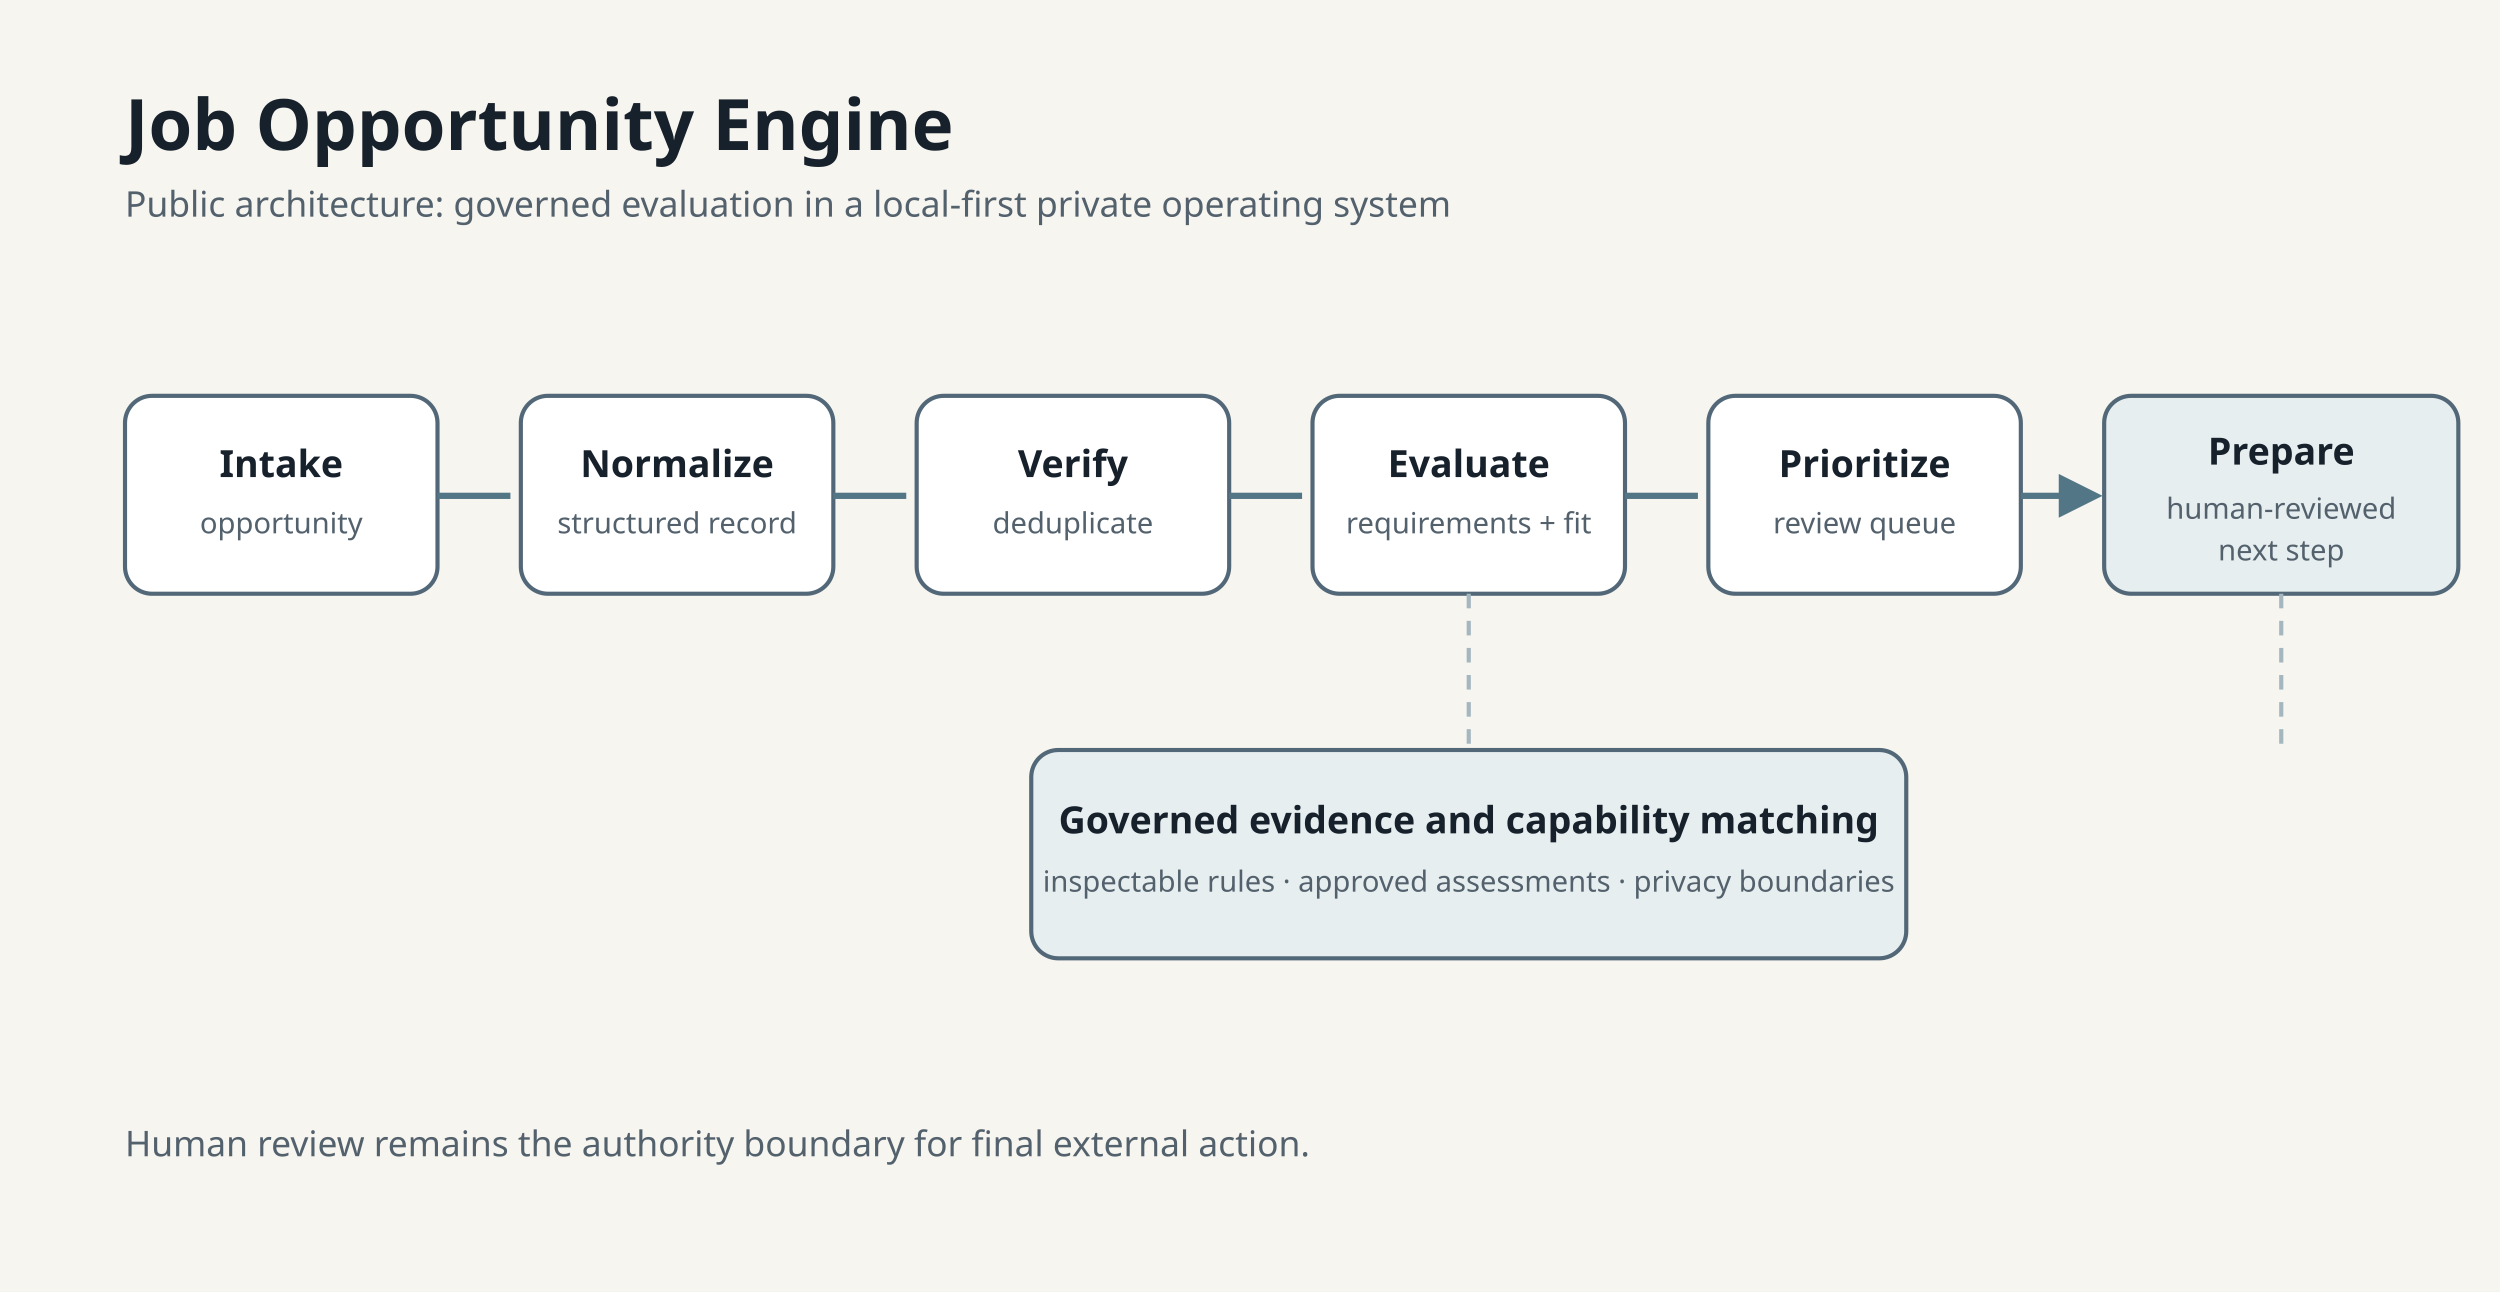
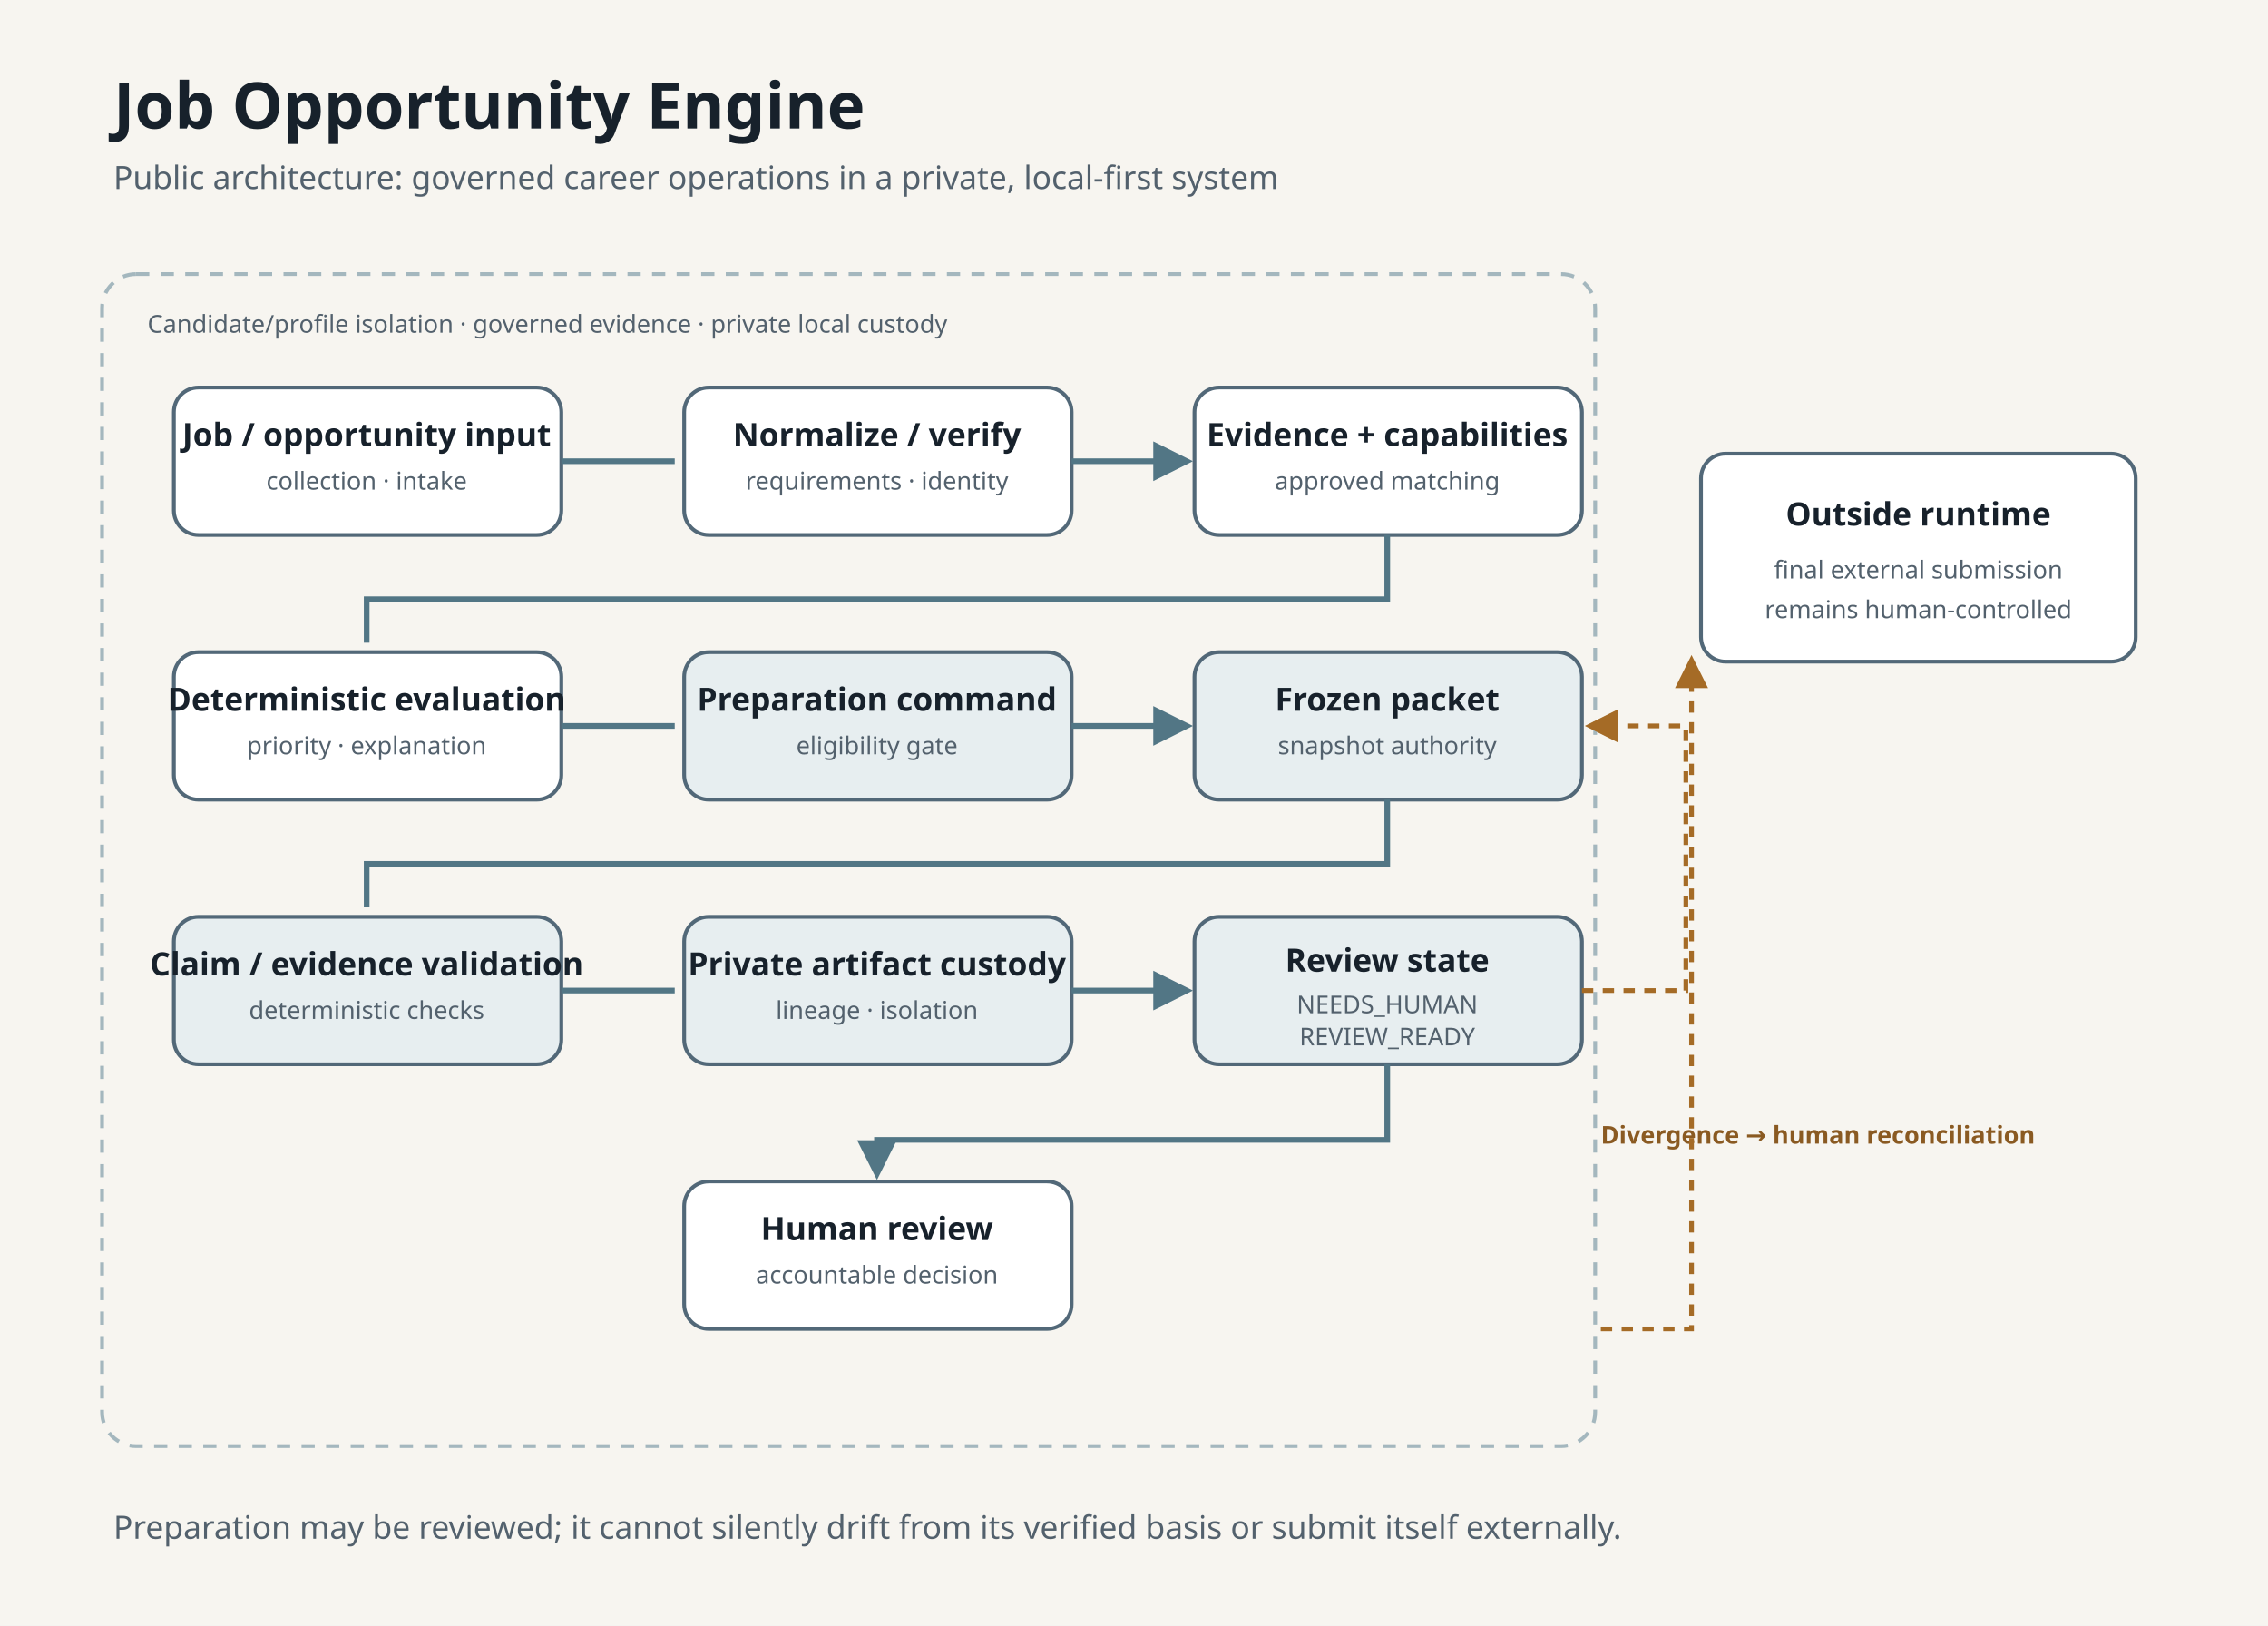
- <svg xmlns="http://www.w3.org/2000/svg" width="1200" height="620" viewBox="0 0 1200 620" role="img" aria-labelledby="title desc">
+ <svg xmlns="http://www.w3.org/2000/svg" width="1200" height="860" viewBox="0 0 1200 860" role="img" aria-labelledby="title desc">
  <style>
-     .bg { fill: #f7f5f0; } .title { font: 700 34px system-ui, sans-serif; fill: #17212b; } .sub { font: 400 17px system-ui, sans-serif; fill: #53616d; } .box { fill: #ffffff; stroke: #526878; stroke-width: 2; rx: 13; } .box2 { fill: #e7eef0; stroke: #526878; stroke-width: 2; rx: 13; } .label { font: 700 18px system-ui, sans-serif; fill: #17212b; } .small { font: 400 14px system-ui, sans-serif; fill: #53616d; } .arrow { stroke: #527685; stroke-width: 3; fill: none; marker-end: url(#arrow); } .line { stroke: #a4b7be; stroke-width: 2; stroke-dasharray: 7 6; }
+     .bg { fill: #f7f5f0; } .title { font: 700 34px system-ui, sans-serif; fill: #17212b; } .sub { font: 400 17px system-ui, sans-serif; fill: #53616d; } .box { fill: #fff; stroke: #526878; stroke-width: 2; rx: 13; } .accent { fill: #e7eef0; stroke: #526878; stroke-width: 2; rx: 13; } .boundary { fill: none; stroke: #a4b7be; stroke-width: 2; stroke-dasharray: 7 6; rx: 18; } .label { font: 700 17px system-ui, sans-serif; fill: #17212b; } .small { font: 400 13px system-ui, sans-serif; fill: #53616d; } .arrow { stroke: #527685; stroke-width: 3; fill: none; marker-end: url(#arrow); } .dash { stroke: #a56b26; stroke-width: 2.5; fill: none; stroke-dasharray: 6 5; marker-end: url(#amber); } .held { font: 700 13px system-ui, sans-serif; fill: #8a5a22; }
  </style>
  <defs>
-     <marker id="arrow" viewBox="0 0 10 10" refX="8" refY="5" markerWidth="7" markerHeight="7" orient="auto-start-reverse">
-       <path d="M 0 0 L 10 5 L 0 10 z" fill="#527685" />
+     <marker id="arrow" viewBox="0 0 10 10" refX="8" refY="5" markerWidth="7" markerHeight="7" orient="auto">
+       <path d="M0 0 L10 5 L0 10z" fill="#527685" />
+     </marker>
+     <marker id="amber" viewBox="0 0 10 10" refX="8" refY="5" markerWidth="7" markerHeight="7" orient="auto">
+       <path d="M0 0 L10 5 L0 10z" fill="#a56b26" />
    </marker>
  </defs>
-   <rect class="bg" width="1200" height="620" />
-   <text class="title" x="60" y="72">Job Opportunity Engine</text>
-   <text class="sub" x="60" y="104">Public architecture: governed evaluation in a local-first private operating system</text>
-   <g transform="translate(60 190)">
-     <rect class="box" x="0" y="0" width="150" height="95" />
-     <text class="label" x="75" y="39" text-anchor="middle">Intake</text>
-     <text class="small" x="75" y="66" text-anchor="middle">opportunity</text>
-     <rect class="box" x="190" y="0" width="150" height="95" />
-     <text class="label" x="265" y="39" text-anchor="middle">Normalize</text>
-     <text class="small" x="265" y="66" text-anchor="middle">structured record</text>
-     <rect class="box" x="380" y="0" width="150" height="95" />
-     <text class="label" x="455" y="39" text-anchor="middle">Verify</text>
-     <text class="small" x="455" y="66" text-anchor="middle">deduplicate</text>
-     <rect class="box" x="570" y="0" width="150" height="95" />
-     <text class="label" x="645" y="39" text-anchor="middle">Evaluate</text>
-     <text class="small" x="645" y="66" text-anchor="middle">requirements + fit</text>
-     <rect class="box" x="760" y="0" width="150" height="95" />
-     <text class="label" x="835" y="39" text-anchor="middle">Prioritize</text>
-     <text class="small" x="835" y="66" text-anchor="middle">review queue</text>
-     <rect class="box2" x="950" y="0" width="170" height="95" />
-     <text class="label" x="1035" y="33" text-anchor="middle">Prepare</text>
-     <text class="small" x="1035" y="59" text-anchor="middle">human-reviewed</text>
-     <text class="small" x="1035" y="79" text-anchor="middle">next step</text>
-     <path class="arrow" d="M150 48H185M340 48H375M530 48H565M720 48H755M910 48H945" />
-     <path class="line" d="M645 95V170" />
-     <path class="line" d="M1035 95V170" />
-     <rect class="box2" x="435" y="170" width="420" height="100" />
-     <text class="label" x="645" y="210" text-anchor="middle">Governed evidence and capability matching</text>
-     <text class="small" x="645" y="238" text-anchor="middle">inspectable rules · approved assessments · privacy boundaries</text>
+   <rect class="bg" width="1200" height="860" />
+   <text class="title" x="60" y="68">Job Opportunity Engine</text>
+   <text class="sub" x="60" y="100">Public architecture: governed career operations in a private, local-first system</text>
+   <rect class="boundary" x="54" y="145" width="790" height="620" />
+   <text class="small" x="78" y="176">Candidate/profile isolation · governed evidence · private local custody</text>
+   <g transform="translate(92 205)">
+     <rect class="box" x="0" y="0" width="205" height="78" />
+     <text class="label" x="102" y="31" text-anchor="middle">Job / opportunity input</text>
+     <text class="small" x="102" y="54" text-anchor="middle">collection · intake</text>
+     <rect class="box" x="270" y="0" width="205" height="78" />
+     <text class="label" x="372" y="31" text-anchor="middle">Normalize / verify</text>
+     <text class="small" x="372" y="54" text-anchor="middle">requirements · identity</text>
+     <rect class="box" x="540" y="0" width="205" height="78" />
+     <text class="label" x="642" y="31" text-anchor="middle">Evidence + capabilities</text>
+     <text class="small" x="642" y="54" text-anchor="middle">approved matching</text>
+     <path class="arrow" d="M205 39H265M475 39H535" />
+     <rect class="box" x="0" y="140" width="205" height="78" />
+     <text class="label" x="102" y="171" text-anchor="middle">Deterministic evaluation</text>
+     <text class="small" x="102" y="194" text-anchor="middle">priority · explanation</text>
+     <rect class="accent" x="270" y="140" width="205" height="78" />
+     <text class="label" x="372" y="171" text-anchor="middle">Preparation command</text>
+     <text class="small" x="372" y="194" text-anchor="middle">eligibility gate</text>
+     <rect class="accent" x="540" y="140" width="205" height="78" />
+     <text class="label" x="642" y="171" text-anchor="middle">Frozen packet</text>
+     <text class="small" x="642" y="194" text-anchor="middle">snapshot authority</text>
+     <path class="arrow" d="M642 78V112H102V135M205 179H265M475 179H535" />
+     <rect class="accent" x="0" y="280" width="205" height="78" />
+     <text class="label" x="102" y="311" text-anchor="middle">Claim / evidence validation</text>
+     <text class="small" x="102" y="334" text-anchor="middle">deterministic checks</text>
+     <rect class="accent" x="270" y="280" width="205" height="78" />
+     <text class="label" x="372" y="311" text-anchor="middle">Private artifact custody</text>
+     <text class="small" x="372" y="334" text-anchor="middle">lineage · isolation</text>
+     <rect class="accent" x="540" y="280" width="205" height="78" />
+     <text class="label" x="642" y="309" text-anchor="middle">Review state</text>
+     <text class="small" x="642" y="331" text-anchor="middle">NEEDS_HUMAN</text>
+     <text class="small" x="642" y="348" text-anchor="middle">REVIEW_READY</text>
+     <path class="arrow" d="M642 218V252H102V275M205 319H265M475 319H535" />
+     <rect class="box" x="270" y="420" width="205" height="78" />
+     <text class="label" x="372" y="451" text-anchor="middle">Human review</text>
+     <text class="small" x="372" y="474" text-anchor="middle">accountable decision</text>
+     <path class="arrow" d="M642 358V398H372V415" />
+     <path class="dash" d="M745 319H800V179H750" />
+     <text class="held" x="755" y="400">Divergence → human reconciliation</text>
  </g>
-   <text class="sub" x="60" y="555">Human review remains the authority boundary for final external action.</text>
+   <rect class="box" x="900" y="240" width="230" height="110" />
+   <text class="label" x="1015" y="278" text-anchor="middle">Outside runtime</text>
+   <text class="small" x="1015" y="306" text-anchor="middle">final external submission</text>
+   <text class="small" x="1015" y="327" text-anchor="middle">remains human-controlled</text>
+   <path class="dash" d="M847 703H895V350" />
+   <text class="sub" x="60" y="814">Preparation may be reviewed; it cannot silently drift from its verified basis or submit itself externally.</text>
</svg>
